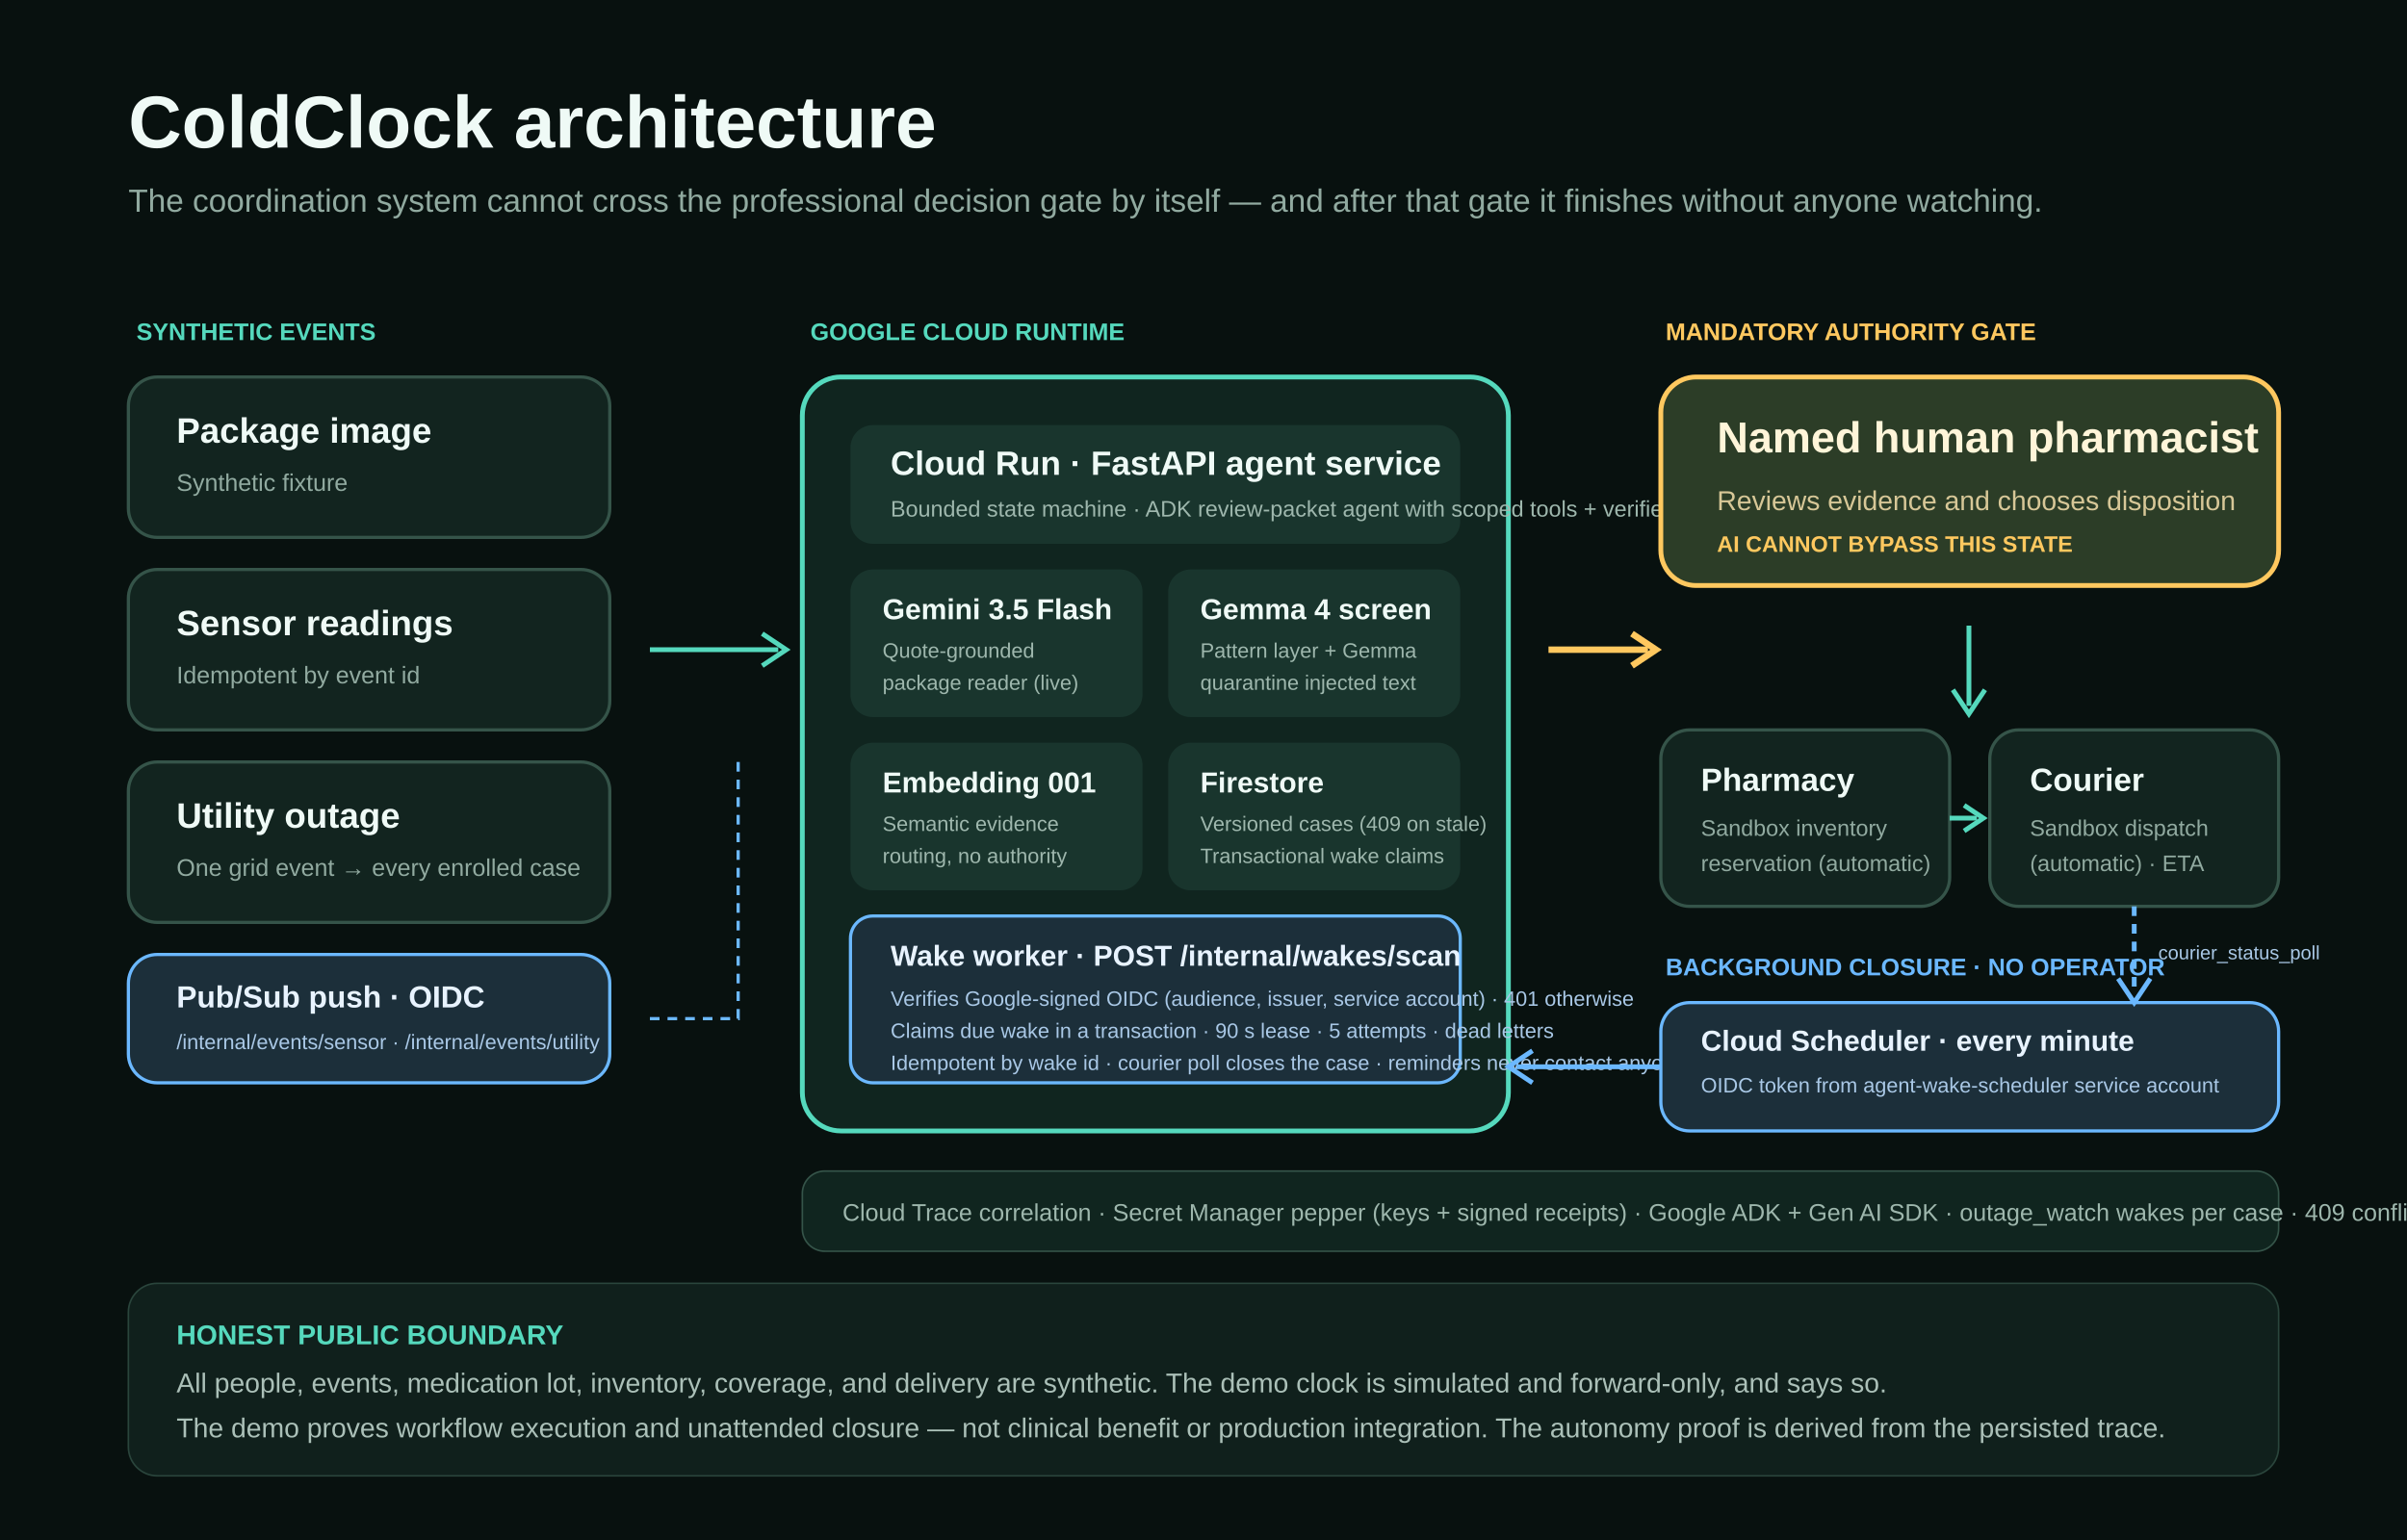
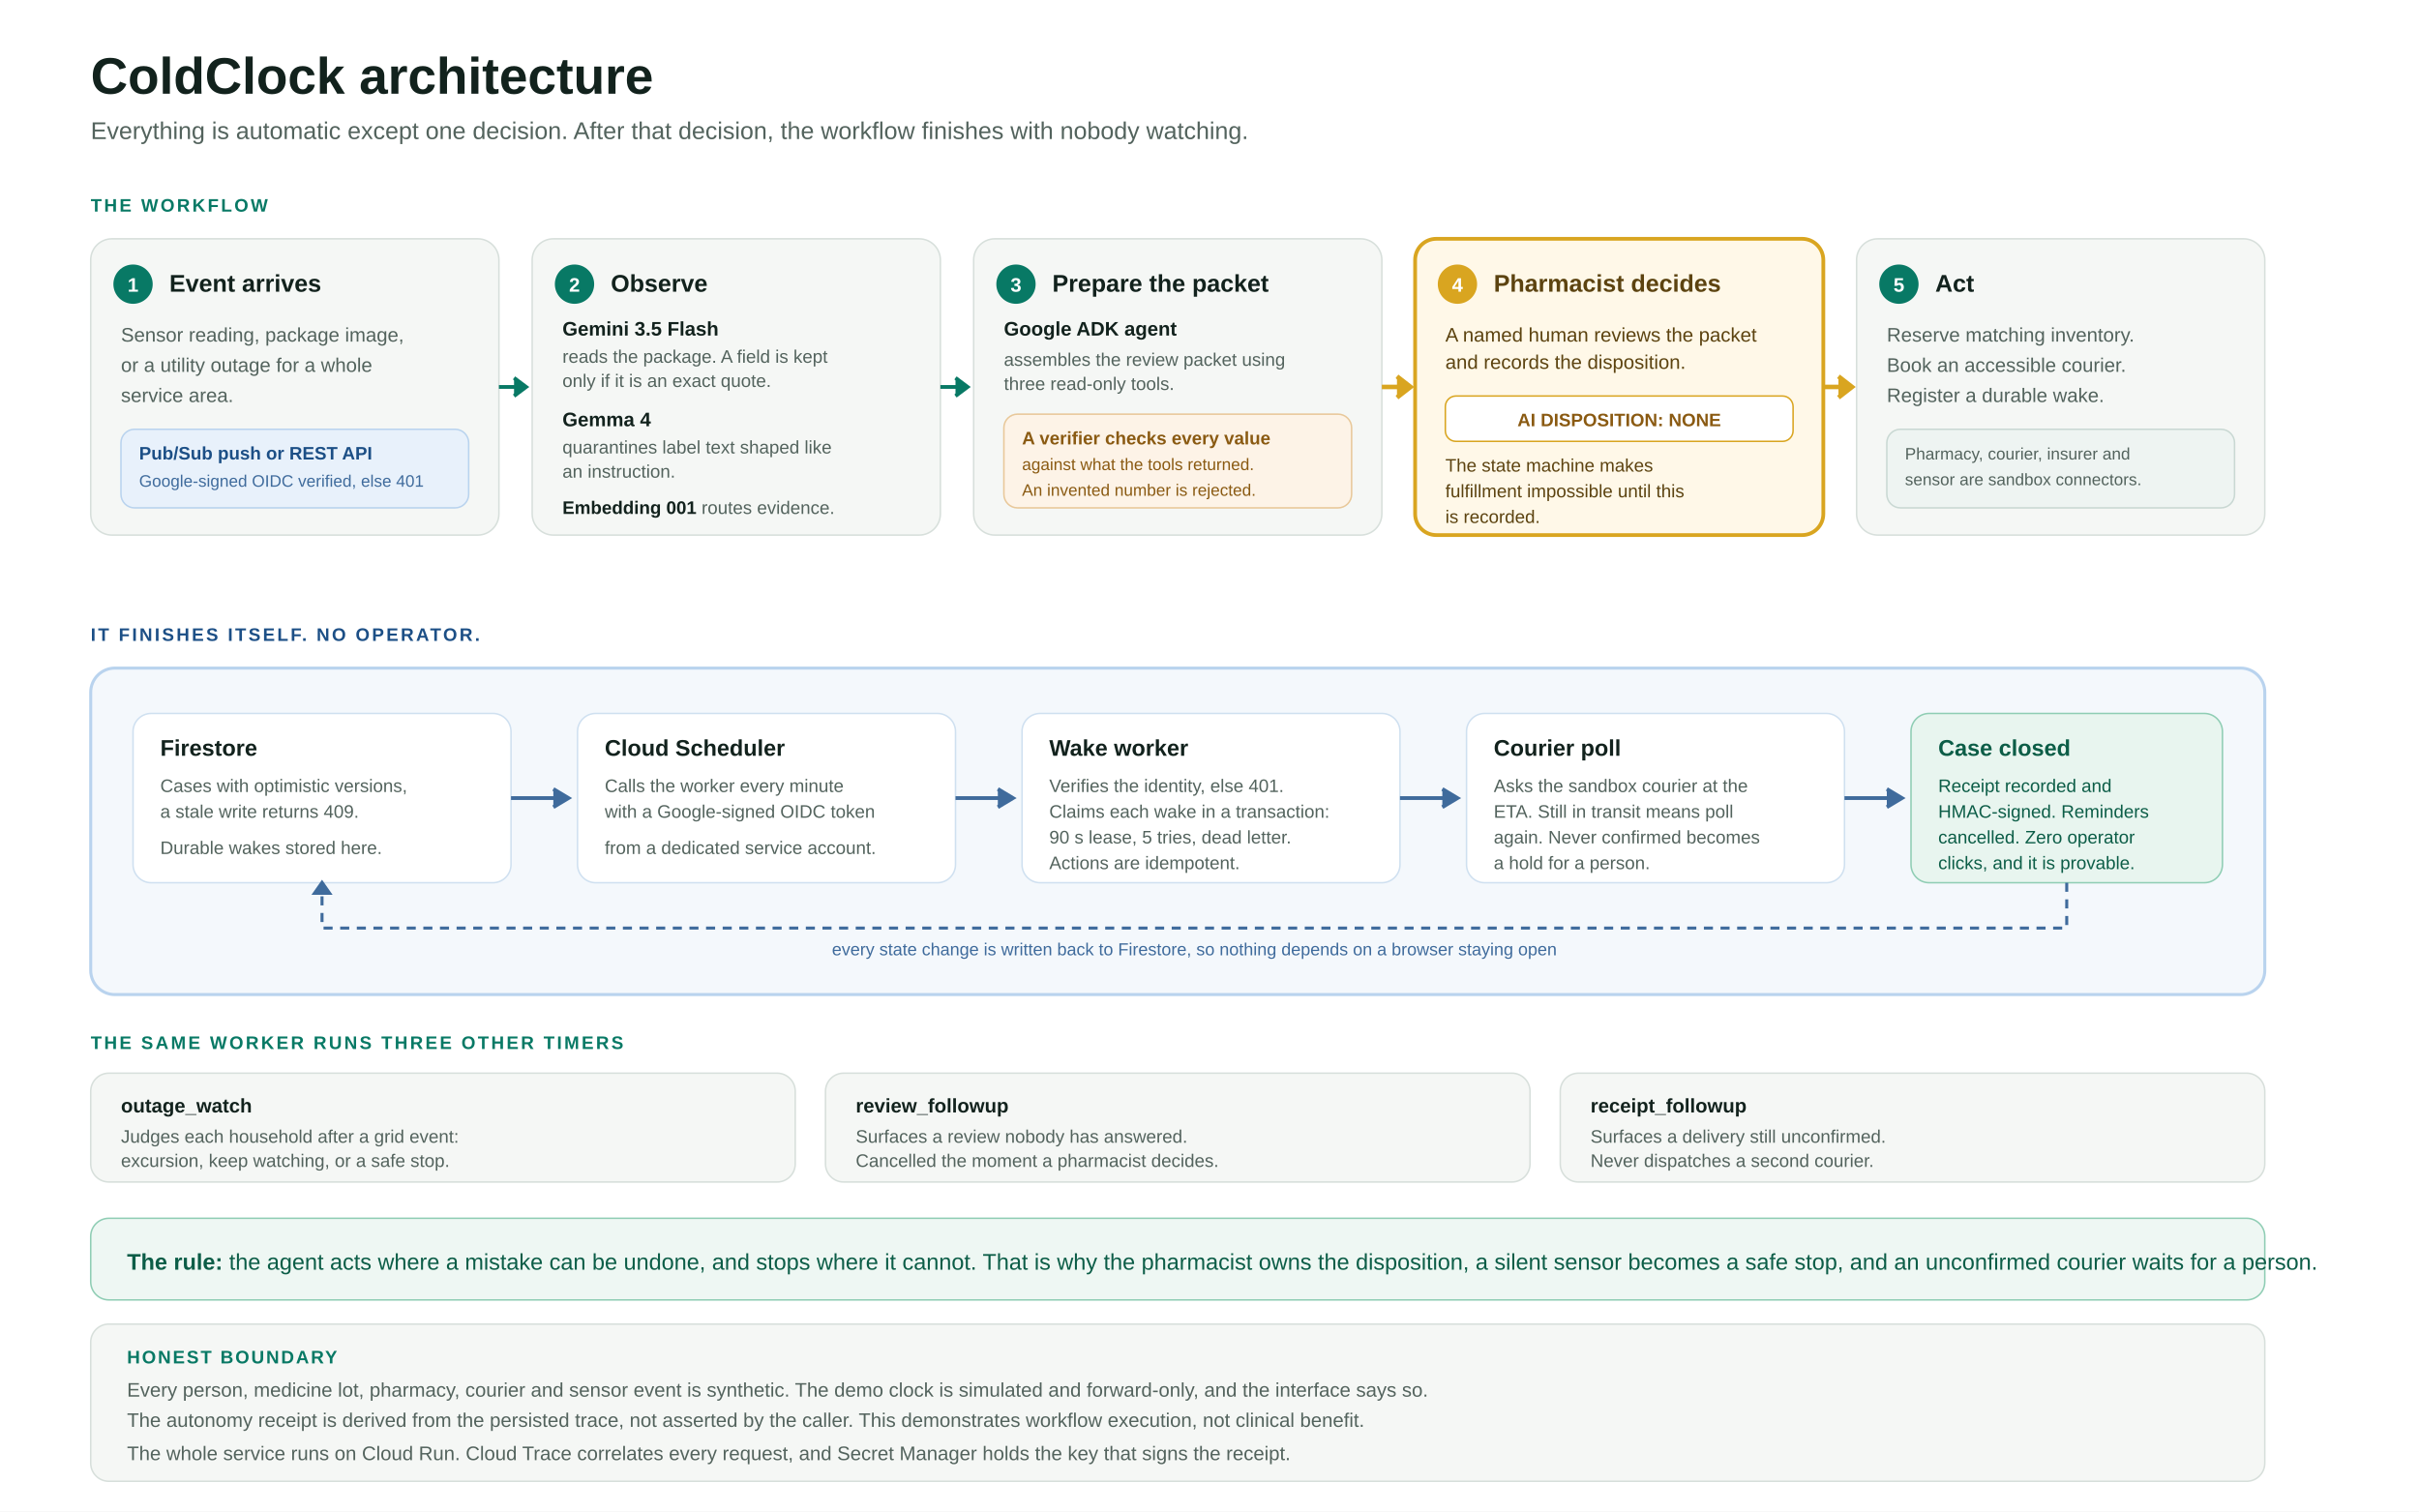
- <svg xmlns="http://www.w3.org/2000/svg" width="1500" height="960" viewBox="0 0 1500 960" role="img" aria-labelledby="title desc">
-   <rect width="1500" height="960" fill="#08110f" />
-   <text x="80" y="92" fill="#effaf6" font-family="Arial" font-size="46" font-weight="700">ColdClock architecture</text>
-   <text x="80" y="132" fill="#91aaa0" font-family="Arial" font-size="20">The coordination system cannot cross the professional decision gate by itself — and after that gate it finishes without anyone watching.</text>
-   <g font-family="Arial">
-     <text x="85" y="212" fill="#55d9bd" font-size="15" font-weight="700">SYNTHETIC EVENTS</text>
-     <rect x="80" y="235" width="300" height="100" rx="18" fill="#12241f" stroke="#355449" stroke-width="2" />
-     <text x="110" y="276" fill="#effaf6" font-size="22" font-weight="700">Package image</text>
-     <text x="110" y="306" fill="#91aaa0" font-size="15">Synthetic fixture</text>
-     <rect x="80" y="355" width="300" height="100" rx="18" fill="#12241f" stroke="#355449" stroke-width="2" />
-     <text x="110" y="396" fill="#effaf6" font-size="22" font-weight="700">Sensor readings</text>
-     <text x="110" y="426" fill="#91aaa0" font-size="15">Idempotent by event id</text>
-     <rect x="80" y="475" width="300" height="100" rx="18" fill="#12241f" stroke="#355449" stroke-width="2" />
-     <text x="110" y="516" fill="#effaf6" font-size="22" font-weight="700">Utility outage</text>
-     <text x="110" y="546" fill="#91aaa0" font-size="15">One grid event → every enrolled case</text>
-     <rect x="80" y="595" width="300" height="80" rx="18" fill="#1c2f3a" stroke="#6bb8ff" stroke-width="2" />
-     <text x="110" y="628" fill="#e8f3ff" font-size="19" font-weight="700">Pub/Sub push · OIDC</text>
-     <text x="110" y="654" fill="#a9c8e6" font-size="13">/internal/events/sensor · /internal/events/utility</text>
-     <path d="M405 405H485" stroke="#55d9bd" stroke-width="3" />
-     <path d="M475 395L490 405L475 415" fill="none" stroke="#55d9bd" stroke-width="3" />
-     <path d="M405 635H460V470" stroke="#6bb8ff" stroke-width="2" fill="none" stroke-dasharray="6 5" />
-     <text x="505" y="212" fill="#55d9bd" font-size="15" font-weight="700">GOOGLE CLOUD RUNTIME</text>
-     <rect x="500" y="235" width="440" height="470" rx="24" fill="#10251f" stroke="#55d9bd" stroke-width="3" />
-     <rect x="530" y="265" width="380" height="74" rx="14" fill="#19352d" />
-     <text x="555" y="296" fill="#effaf6" font-size="21" font-weight="700">Cloud Run · FastAPI agent service</text>
-     <text x="555" y="322" fill="#9eb7ad" font-size="14">Bounded state machine · ADK review-packet agent with scoped tools + verifier</text>
-     <rect x="530" y="355" width="182" height="92" rx="14" fill="#19352d" />
-     <text x="550" y="386" fill="#effaf6" font-size="18" font-weight="700">Gemini 3.5 Flash</text>
-     <text x="550" y="410" fill="#9eb7ad" font-size="13">Quote-grounded</text>
-     <text x="550" y="430" fill="#9eb7ad" font-size="13">package reader (live)</text>
-     <rect x="728" y="355" width="182" height="92" rx="14" fill="#19352d" />
-     <text x="748" y="386" fill="#effaf6" font-size="18" font-weight="700">Gemma 4 screen</text>
-     <text x="748" y="410" fill="#9eb7ad" font-size="13">Pattern layer + Gemma</text>
-     <text x="748" y="430" fill="#9eb7ad" font-size="13">quarantine injected text</text>
-     <rect x="530" y="463" width="182" height="92" rx="14" fill="#19352d" />
-     <text x="550" y="494" fill="#effaf6" font-size="18" font-weight="700">Embedding 001</text>
-     <text x="550" y="518" fill="#9eb7ad" font-size="13">Semantic evidence</text>
-     <text x="550" y="538" fill="#9eb7ad" font-size="13">routing, no authority</text>
-     <rect x="728" y="463" width="182" height="92" rx="14" fill="#19352d" />
-     <text x="748" y="494" fill="#effaf6" font-size="18" font-weight="700">Firestore</text>
-     <text x="748" y="518" fill="#9eb7ad" font-size="13">Versioned cases (409 on stale)</text>
-     <text x="748" y="538" fill="#9eb7ad" font-size="13">Transactional wake claims</text>
-     <rect x="530" y="571" width="380" height="104" rx="14" fill="#1c2f3a" stroke="#6bb8ff" stroke-width="2" />
-     <text x="555" y="602" fill="#e8f3ff" font-size="18" font-weight="700">Wake worker  ·  POST /internal/wakes/scan</text>
-     <text x="555" y="627" fill="#a9c8e6" font-size="13">Verifies Google-signed OIDC (audience, issuer, service account) · 401 otherwise</text>
-     <text x="555" y="647" fill="#a9c8e6" font-size="13">Claims due wake in a transaction · 90 s lease · 5 attempts · dead letters</text>
-     <text x="555" y="667" fill="#a9c8e6" font-size="13">Idempotent by wake id · courier poll closes the case · reminders never contact anyone</text>
-     <path d="M965 405H1027" stroke="#ffc85f" stroke-width="4" />
-     <path d="M1017 395L1032 405L1017 415" fill="none" stroke="#ffc85f" stroke-width="4" />
-     <text x="1038" y="212" fill="#ffc85f" font-size="15" font-weight="700">MANDATORY AUTHORITY GATE</text>
-     <rect x="1035" y="235" width="385" height="130" rx="22" fill="#2c3d27" stroke="#ffc85f" stroke-width="3" />
-     <text x="1070" y="282" fill="#fff5d9" font-size="27" font-weight="700">Named human pharmacist</text>
-     <text x="1070" y="318" fill="#d7c797" font-size="17">Reviews evidence and chooses disposition</text>
-     <text x="1070" y="344" fill="#ffc85f" font-size="14" font-weight="700">AI CANNOT BYPASS THIS STATE</text>
-     <path d="M1227 390V440" stroke="#55d9bd" stroke-width="3" />
-     <path d="M1217 430L1227 445L1237 430" fill="none" stroke="#55d9bd" stroke-width="3" />
-     <rect x="1035" y="455" width="180" height="110" rx="18" fill="#12241f" stroke="#355449" stroke-width="2" />
-     <text x="1060" y="493" fill="#effaf6" font-size="20" font-weight="700">Pharmacy</text>
-     <text x="1060" y="521" fill="#91aaa0" font-size="14">Sandbox inventory</text>
-     <text x="1060" y="543" fill="#91aaa0" font-size="14">reservation (automatic)</text>
-     <rect x="1240" y="455" width="180" height="110" rx="18" fill="#12241f" stroke="#355449" stroke-width="2" />
-     <text x="1265" y="493" fill="#effaf6" font-size="20" font-weight="700">Courier</text>
-     <text x="1265" y="521" fill="#91aaa0" font-size="14">Sandbox dispatch</text>
-     <text x="1265" y="543" fill="#91aaa0" font-size="14">(automatic) · ETA</text>
-     <path d="M1215 510H1232" stroke="#55d9bd" stroke-width="3" />
-     <path d="M1224 502L1236 510L1224 518" fill="none" stroke="#55d9bd" stroke-width="3" />
-     <text x="1038" y="608" fill="#6bb8ff" font-size="15" font-weight="700">BACKGROUND CLOSURE · NO OPERATOR</text>
-     <rect x="1035" y="625" width="385" height="80" rx="18" fill="#1c2f3a" stroke="#6bb8ff" stroke-width="2" />
-     <text x="1060" y="655" fill="#e8f3ff" font-size="18" font-weight="700">Cloud Scheduler · every minute</text>
-     <text x="1060" y="681" fill="#a9c8e6" font-size="13">OIDC token from agent-wake-scheduler service account</text>
-     <path d="M1035 665H945" stroke="#6bb8ff" stroke-width="3" />
-     <path d="M955 655L940 665L955 675" fill="none" stroke="#6bb8ff" stroke-width="3" />
-     <path d="M1330 565V620" stroke="#6bb8ff" stroke-width="3" stroke-dasharray="6 5" />
-     <path d="M1320 610L1330 625L1340 610" fill="none" stroke="#6bb8ff" stroke-width="3" />
-     <text x="1345" y="598" fill="#a9c8e6" font-size="12">courier_status_poll</text>
+ <svg xmlns="http://www.w3.org/2000/svg" width="1600" height="1000" viewBox="0 0 1600 1000" role="img" aria-labelledby="title desc" font-family="Arial, Helvetica, sans-serif">
+   <rect width="1600" height="1000" fill="#ffffff" />
+   <text x="60" y="62" font-size="34" font-weight="700" fill="#12221d">ColdClock architecture</text>
+   <text x="60" y="92" font-size="16" fill="#53635d">Everything is automatic except one decision. After that decision, the workflow finishes with nobody watching.</text>
+   <text x="60" y="140" font-size="12" font-weight="700" fill="#087965" letter-spacing="1.5">THE WORKFLOW</text>
+   <rect x="60" y="158" width="270" height="196" rx="14" fill="#f5f7f5" stroke="#d7dfdb" />
+   <circle cx="88" cy="188" r="13" fill="#087965" />
+   <text x="88" y="193" font-size="13" font-weight="700" fill="#ffffff" text-anchor="middle">1</text>
+   <text x="112" y="193" font-size="16" font-weight="700" fill="#12221d">Event arrives</text>
+   <text x="80" y="226" font-size="13" fill="#53635d">Sensor reading, package image,</text>
+   <text x="80" y="246" font-size="13" fill="#53635d">or a utility outage for a whole</text>
+   <text x="80" y="266" font-size="13" fill="#53635d">service area.</text>
+   <rect x="80" y="284" width="230" height="52" rx="9" fill="#e8f1fb" stroke="#b9d3ee" />
+   <text x="92" y="304" font-size="12" font-weight="700" fill="#1c4f86">Pub/Sub push or REST API</text>
+   <text x="92" y="322" font-size="11" fill="#3f6b9c">Google-signed OIDC verified, else 401</text>
+   <rect x="352" y="158" width="270" height="196" rx="14" fill="#f5f7f5" stroke="#d7dfdb" />
+   <circle cx="380" cy="188" r="13" fill="#087965" />
+   <text x="380" y="193" font-size="13" font-weight="700" fill="#ffffff" text-anchor="middle">2</text>
+   <text x="404" y="193" font-size="16" font-weight="700" fill="#12221d">Observe</text>
+   <text x="372" y="222" font-size="13" font-weight="700" fill="#12221d">Gemini 3.5 Flash</text>
+   <text x="372" y="240" font-size="12" fill="#53635d">reads the package. A field is kept</text>
+   <text x="372" y="256" font-size="12" fill="#53635d">only if it is an exact quote.</text>
+   <text x="372" y="282" font-size="13" font-weight="700" fill="#12221d">Gemma 4</text>
+   <text x="372" y="300" font-size="12" fill="#53635d">quarantines label text shaped like</text>
+   <text x="372" y="316" font-size="12" fill="#53635d">an instruction.</text>
+   <text x="372" y="340" font-size="12" fill="#53635d">
+     <tspan font-weight="700" fill="#12221d">Embedding 001</tspan> routes evidence.</text>
+   <rect x="644" y="158" width="270" height="196" rx="14" fill="#f5f7f5" stroke="#d7dfdb" />
+   <circle cx="672" cy="188" r="13" fill="#087965" />
+   <text x="672" y="193" font-size="13" font-weight="700" fill="#ffffff" text-anchor="middle">3</text>
+   <text x="696" y="193" font-size="16" font-weight="700" fill="#12221d">Prepare the packet</text>
+   <text x="664" y="222" font-size="13" font-weight="700" fill="#12221d">Google ADK agent</text>
+   <text x="664" y="242" font-size="12" fill="#53635d">assembles the review packet using</text>
+   <text x="664" y="258" font-size="12" fill="#53635d">three read-only tools.</text>
+   <rect x="664" y="274" width="230" height="62" rx="9" fill="#fdf3e7" stroke="#e8c89a" />
+   <text x="676" y="294" font-size="12" font-weight="700" fill="#8a5a12">A verifier checks every value</text>
+   <text x="676" y="311" font-size="11" fill="#8a5a12">against what the tools returned.</text>
+   <text x="676" y="328" font-size="11" fill="#8a5a12">An invented number is rejected.</text>
+   <rect x="936" y="158" width="270" height="196" rx="14" fill="#fff8e8" stroke="#d9a520" stroke-width="2.5" />
+   <circle cx="964" cy="188" r="13" fill="#d9a520" />
+   <text x="964" y="193" font-size="13" font-weight="700" fill="#ffffff" text-anchor="middle">4</text>
+   <text x="988" y="193" font-size="16" font-weight="700" fill="#5c4310">Pharmacist decides</text>
+   <text x="956" y="226" font-size="13" fill="#5c4310">A named human reviews the packet</text>
+   <text x="956" y="244" font-size="13" fill="#5c4310">and records the disposition.</text>
+   <rect x="956" y="262" width="230" height="30" rx="7" fill="#ffffff" stroke="#d9a520" />
+   <text x="1071" y="282" font-size="12" font-weight="700" fill="#8a5a12" text-anchor="middle">AI DISPOSITION: NONE</text>
+   <text x="956" y="312" font-size="12" fill="#5c4310">The state machine makes</text>
+   <text x="956" y="329" font-size="12" fill="#5c4310">fulfillment impossible until this</text>
+   <text x="956" y="346" font-size="12" fill="#5c4310">is recorded.</text>
+   <rect x="1228" y="158" width="270" height="196" rx="14" fill="#f5f7f5" stroke="#d7dfdb" />
+   <circle cx="1256" cy="188" r="13" fill="#087965" />
+   <text x="1256" y="193" font-size="13" font-weight="700" fill="#ffffff" text-anchor="middle">5</text>
+   <text x="1280" y="193" font-size="16" font-weight="700" fill="#12221d">Act</text>
+   <text x="1248" y="226" font-size="13" fill="#53635d">Reserve matching inventory.</text>
+   <text x="1248" y="246" font-size="13" fill="#53635d">Book an accessible courier.</text>
+   <text x="1248" y="266" font-size="13" fill="#53635d">Register a durable wake.</text>
+   <rect x="1248" y="284" width="230" height="52" rx="9" fill="#eef4f2" stroke="#c9d8d3" />
+   <text x="1260" y="304" font-size="11" fill="#53635d">Pharmacy, courier, insurer and</text>
+   <text x="1260" y="321" font-size="11" fill="#53635d">sensor are sandbox connectors.</text>
+   <g stroke="#087965" stroke-width="2.5" fill="none">
+     <path d="M330 256H346" />
+     <path d="M340 250L348 256L340 262" fill="#087965" />
+     <path d="M622 256H638" />
+     <path d="M632 250L640 256L632 262" fill="#087965" />
  </g>
-   <rect x="500" y="730" width="920" height="50" rx="14" fill="#10251f" stroke="#355449" />
-   <text x="525" y="761" fill="#9eb7ad" font-family="Arial" font-size="15">Cloud Trace correlation · Secret Manager pepper (keys + signed receipts) · Google ADK + Gen AI SDK · outage_watch wakes per case · 409 conflict receipts</text>
-   <rect x="80" y="800" width="1340" height="120" rx="18" fill="#10201c" stroke="#2a453c" />
-   <text x="110" y="838" fill="#55d9bd" font-family="Arial" font-size="17" font-weight="700">HONEST PUBLIC BOUNDARY</text>
-   <text x="110" y="868" fill="#abc0b8" font-family="Arial" font-size="17">All people, events, medication lot, inventory, coverage, and delivery are synthetic. The demo clock is simulated and forward-only, and says so.</text>
-   <text x="110" y="896" fill="#abc0b8" font-family="Arial" font-size="17">The demo proves workflow execution and unattended closure — not clinical benefit or production integration. The autonomy proof is derived from the persisted trace.</text>
+   <g stroke="#d9a520" stroke-width="3" fill="none">
+     <path d="M914 256H930" />
+     <path d="M924 249L933 256L924 263" fill="#d9a520" />
+     <path d="M1206 256H1222" />
+     <path d="M1216 249L1225 256L1216 263" fill="#d9a520" />
+   </g>
+   <text x="60" y="424" font-size="12" font-weight="700" fill="#1c4f86" letter-spacing="1.5">IT FINISHES ITSELF. NO OPERATOR.</text>
+   <rect x="60" y="442" width="1438" height="216" rx="16" fill="#f4f8fc" stroke="#b9d3ee" stroke-width="2" />
+   <rect x="88" y="472" width="250" height="112" rx="12" fill="#ffffff" stroke="#cfe0f0" />
+   <text x="106" y="500" font-size="15" font-weight="700" fill="#12221d">Firestore</text>
+   <text x="106" y="524" font-size="12" fill="#53635d">Cases with optimistic versions,</text>
+   <text x="106" y="541" font-size="12" fill="#53635d">a stale write returns 409.</text>
+   <text x="106" y="565" font-size="12" fill="#53635d">Durable wakes stored here.</text>
+   <rect x="382" y="472" width="250" height="112" rx="12" fill="#ffffff" stroke="#cfe0f0" />
+   <text x="400" y="500" font-size="15" font-weight="700" fill="#12221d">Cloud Scheduler</text>
+   <text x="400" y="524" font-size="12" fill="#53635d">Calls the worker every minute</text>
+   <text x="400" y="541" font-size="12" fill="#53635d">with a Google-signed OIDC token</text>
+   <text x="400" y="565" font-size="12" fill="#53635d">from a dedicated service account.</text>
+   <rect x="676" y="472" width="250" height="112" rx="12" fill="#ffffff" stroke="#cfe0f0" />
+   <text x="694" y="500" font-size="15" font-weight="700" fill="#12221d">Wake worker</text>
+   <text x="694" y="524" font-size="12" fill="#53635d">Verifies the identity, else 401.</text>
+   <text x="694" y="541" font-size="12" fill="#53635d">Claims each wake in a transaction:</text>
+   <text x="694" y="558" font-size="12" fill="#53635d">90 s lease, 5 tries, dead letter.</text>
+   <text x="694" y="575" font-size="12" fill="#53635d">Actions are idempotent.</text>
+   <rect x="970" y="472" width="250" height="112" rx="12" fill="#ffffff" stroke="#cfe0f0" />
+   <text x="988" y="500" font-size="15" font-weight="700" fill="#12221d">Courier poll</text>
+   <text x="988" y="524" font-size="12" fill="#53635d">Asks the sandbox courier at the</text>
+   <text x="988" y="541" font-size="12" fill="#53635d">ETA. Still in transit means poll</text>
+   <text x="988" y="558" font-size="12" fill="#53635d">again. Never confirmed becomes</text>
+   <text x="988" y="575" font-size="12" fill="#53635d">a hold for a person.</text>
+   <rect x="1264" y="472" width="206" height="112" rx="12" fill="#e8f5ef" stroke="#8fcdb4" />
+   <text x="1282" y="500" font-size="15" font-weight="700" fill="#0c5d47">Case closed</text>
+   <text x="1282" y="524" font-size="12" fill="#0c5d47">Receipt recorded and</text>
+   <text x="1282" y="541" font-size="12" fill="#0c5d47">HMAC-signed. Reminders</text>
+   <text x="1282" y="558" font-size="12" fill="#0c5d47">cancelled. Zero operator</text>
+   <text x="1282" y="575" font-size="12" fill="#0c5d47">clicks, and it is provable.</text>
+   <g stroke="#3f6b9c" stroke-width="2.5" fill="none">
+     <path d="M338 528H374" />
+     <path d="M366 522L376 528L366 534" fill="#3f6b9c" />
+     <path d="M632 528H668" />
+     <path d="M660 522L670 528L660 534" fill="#3f6b9c" />
+     <path d="M926 528H962" />
+     <path d="M954 522L964 528L954 534" fill="#3f6b9c" />
+     <path d="M1220 528H1256" />
+     <path d="M1248 522L1258 528L1248 534" fill="#3f6b9c" />
+   </g>
+   <path d="M1367 584V614H213V584" stroke="#3f6b9c" stroke-width="2" stroke-dasharray="6 5" fill="none" />
+   <path d="M206 592L213 582L220 592" fill="#3f6b9c" />
+   <text x="790" y="632" font-size="11.5" fill="#3f6b9c" text-anchor="middle">every state change is written back to Firestore, so nothing depends on a browser staying open</text>
+   <text x="60" y="694" font-size="12" font-weight="700" fill="#087965" letter-spacing="1.5">THE SAME WORKER RUNS THREE OTHER TIMERS</text>
+   <rect x="60" y="710" width="466" height="72" rx="12" fill="#f5f7f5" stroke="#d7dfdb" />
+   <text x="80" y="736" font-size="13" font-weight="700" fill="#12221d">outage_watch</text>
+   <text x="80" y="756" font-size="12" fill="#53635d">Judges each household after a grid event:</text>
+   <text x="80" y="772" font-size="12" fill="#53635d">excursion, keep watching, or a safe stop.</text>
+   <rect x="546" y="710" width="466" height="72" rx="12" fill="#f5f7f5" stroke="#d7dfdb" />
+   <text x="566" y="736" font-size="13" font-weight="700" fill="#12221d">review_followup</text>
+   <text x="566" y="756" font-size="12" fill="#53635d">Surfaces a review nobody has answered.</text>
+   <text x="566" y="772" font-size="12" fill="#53635d">Cancelled the moment a pharmacist decides.</text>
+   <rect x="1032" y="710" width="466" height="72" rx="12" fill="#f5f7f5" stroke="#d7dfdb" />
+   <text x="1052" y="736" font-size="13" font-weight="700" fill="#12221d">receipt_followup</text>
+   <text x="1052" y="756" font-size="12" fill="#53635d">Surfaces a delivery still unconfirmed.</text>
+   <text x="1052" y="772" font-size="12" fill="#53635d">Never dispatches a second courier.</text>
+   <rect x="60" y="806" width="1438" height="54" rx="12" fill="#eef7f3" stroke="#8fcdb4" />
+   <text x="84" y="840" font-size="15" fill="#0c5d47">
+     <tspan font-weight="700">The rule:</tspan> the agent acts where a mistake can be undone, and stops where it cannot. That is why the pharmacist owns the disposition, a silent sensor becomes a safe stop, and an unconfirmed courier waits for a person.</text>
+   <rect x="60" y="876" width="1438" height="104" rx="12" fill="#f5f7f5" stroke="#d7dfdb" />
+   <text x="84" y="902" font-size="12" font-weight="700" fill="#087965" letter-spacing="1.2">HONEST BOUNDARY</text>
+   <text x="84" y="924" font-size="13" fill="#53635d">Every person, medicine lot, pharmacy, courier and sensor event is synthetic. The demo clock is simulated and forward-only, and the interface says so.</text>
+   <text x="84" y="944" font-size="13" fill="#53635d">The autonomy receipt is derived from the persisted trace, not asserted by the caller. This demonstrates workflow execution, not clinical benefit.</text>
+   <text x="84" y="966" font-size="13" fill="#53635d">The whole service runs on Cloud Run. Cloud Trace correlates every request, and Secret Manager holds the key that signs the receipt.</text>
</svg>
